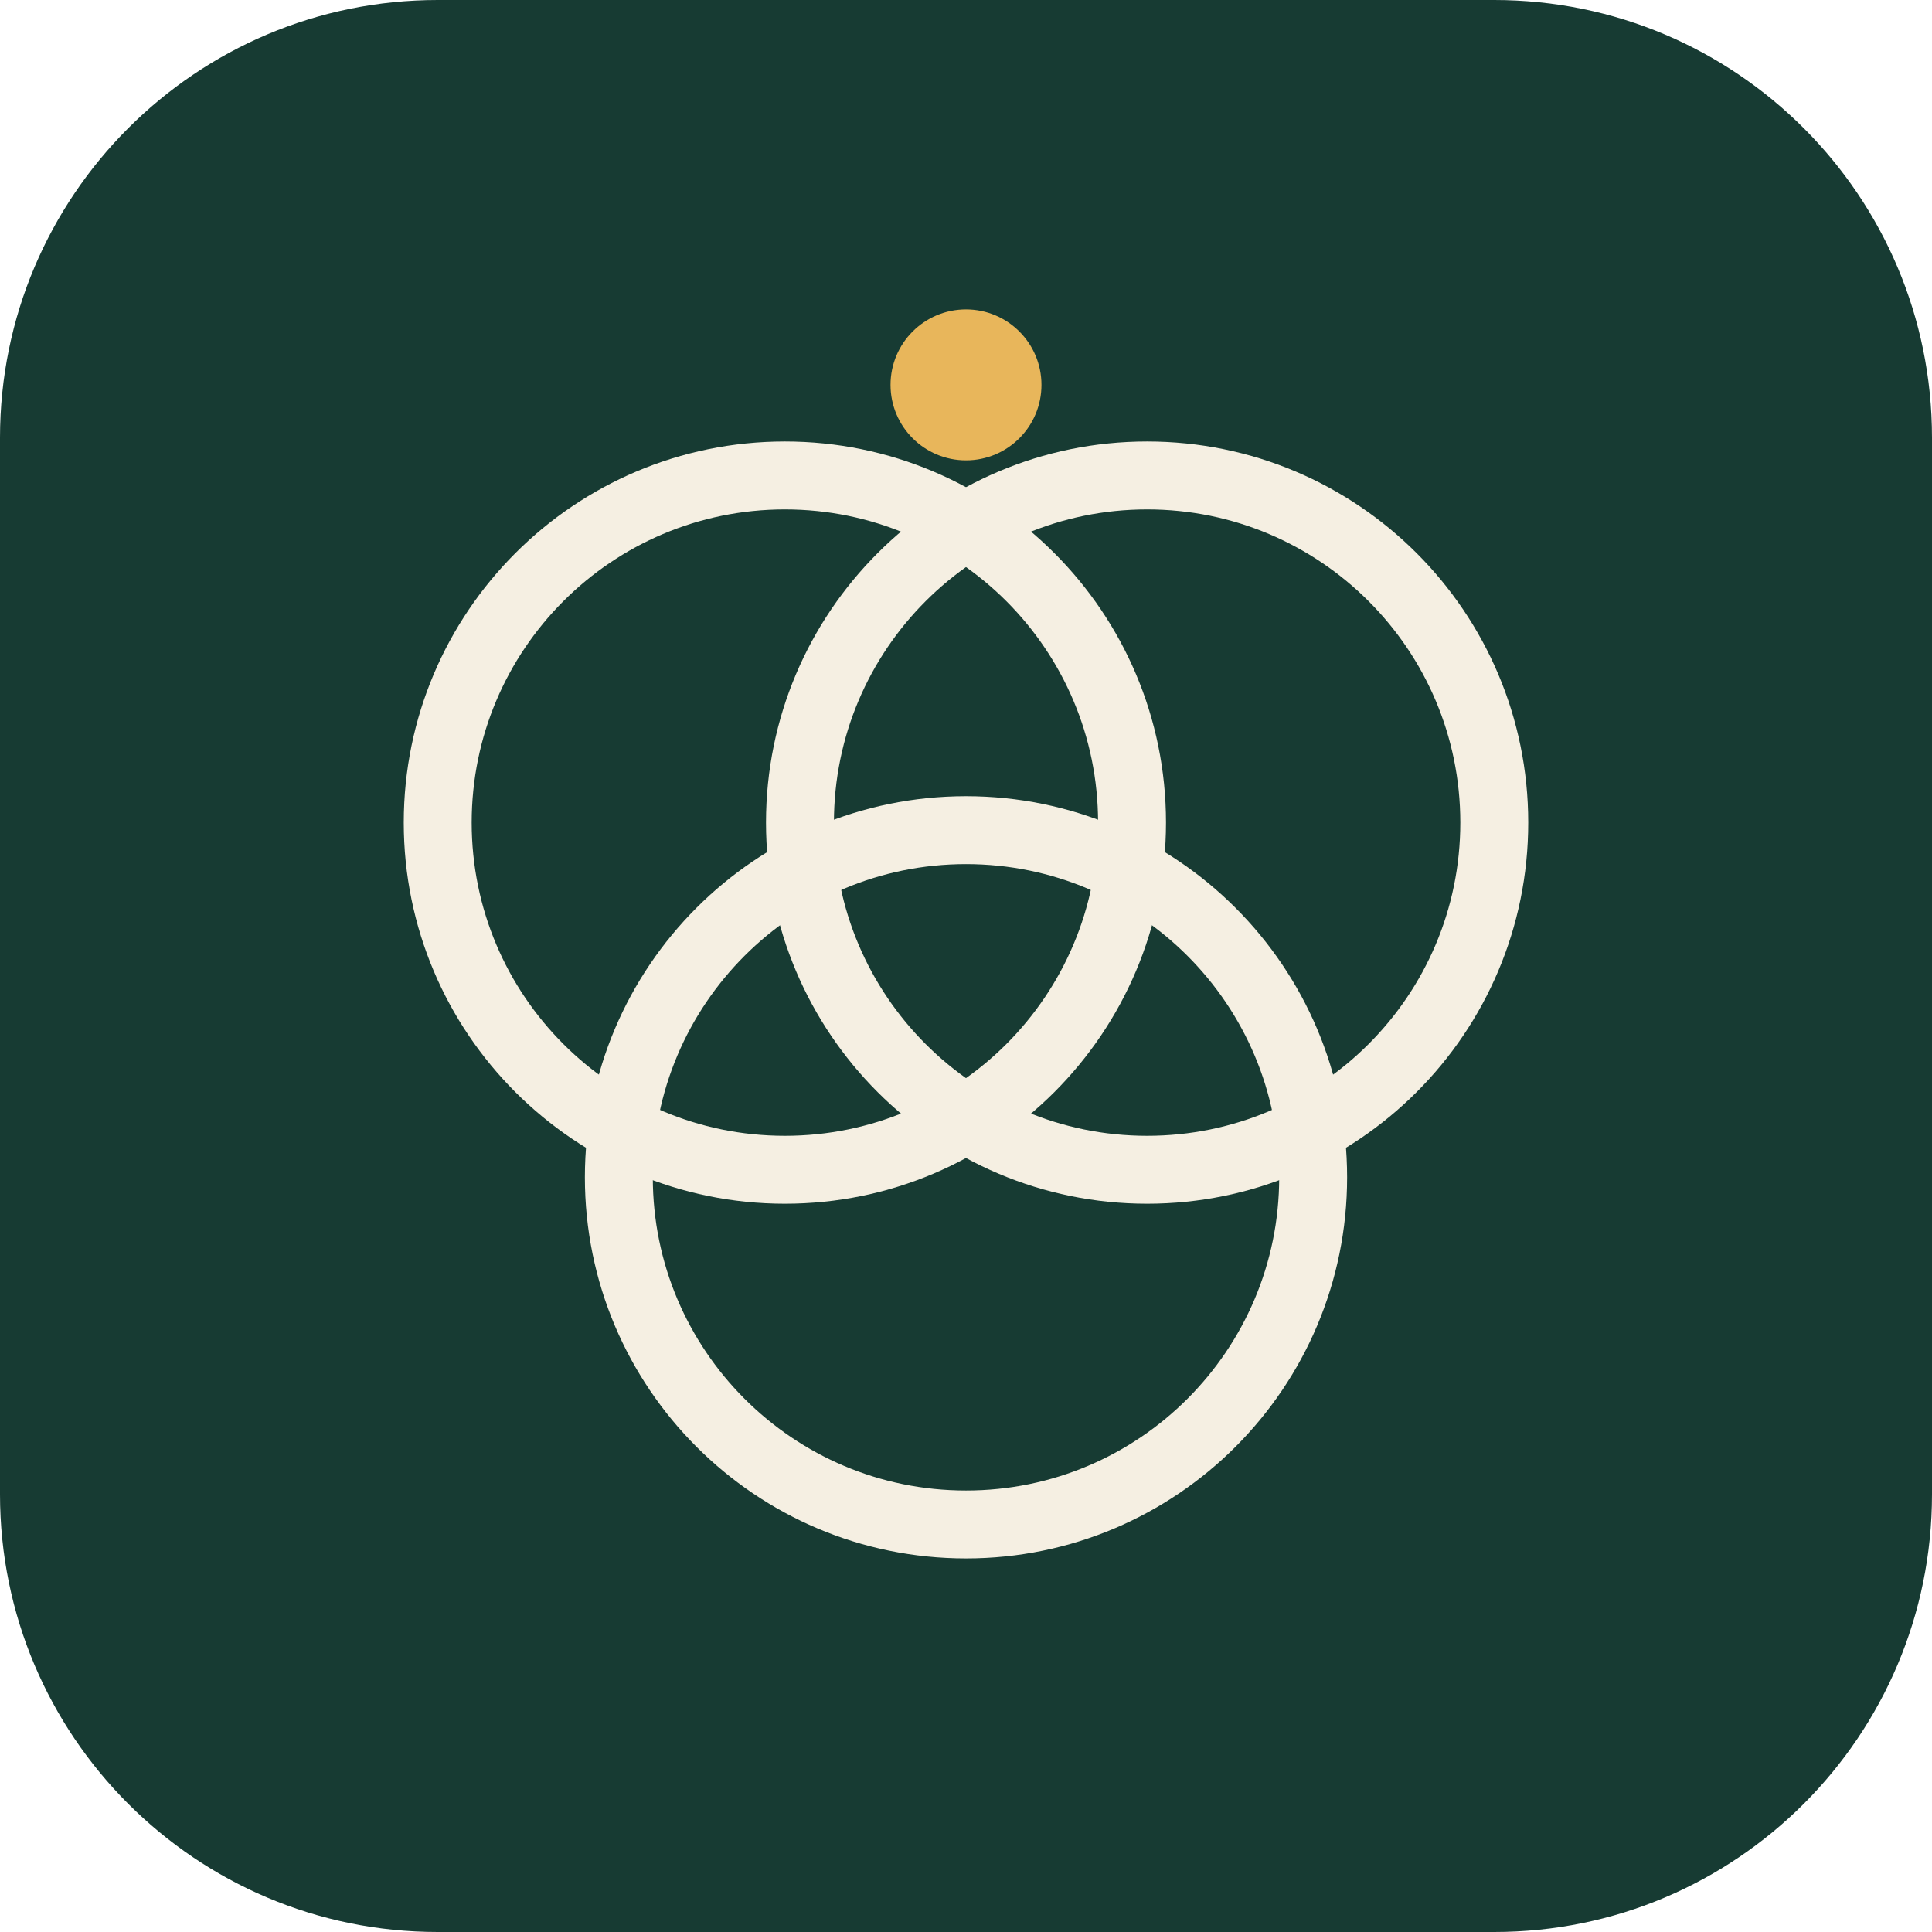
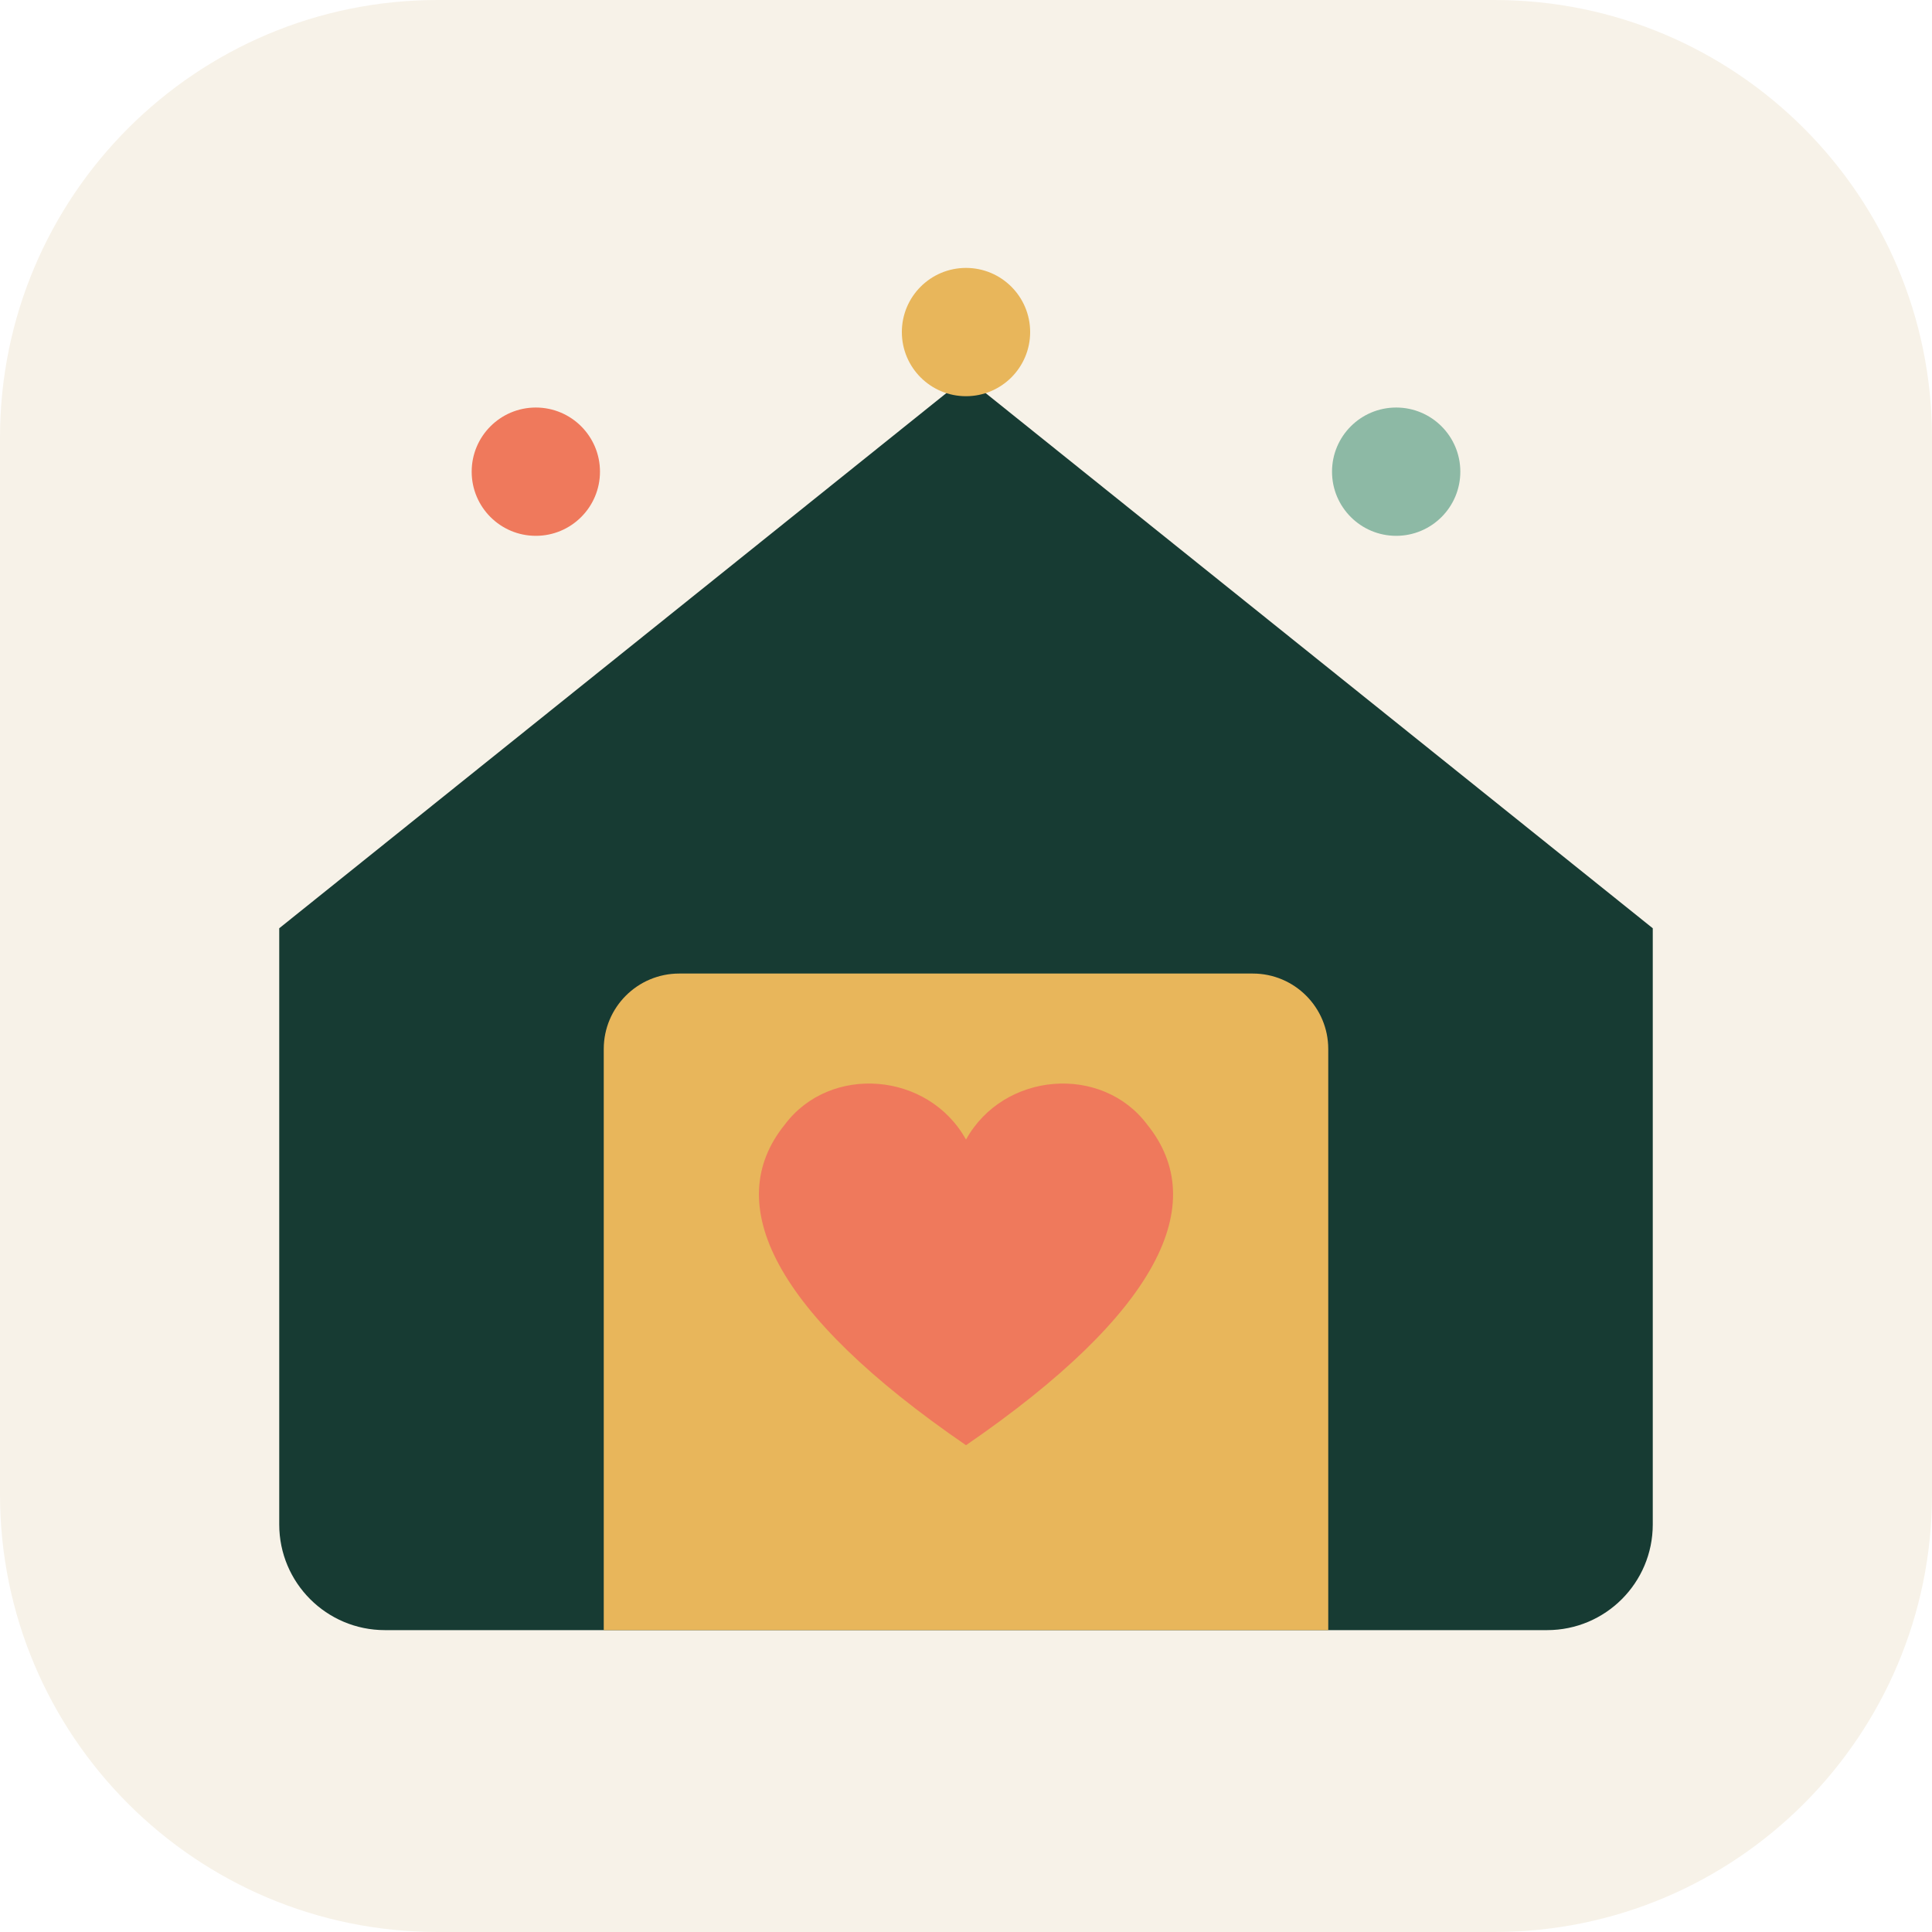
<svg xmlns="http://www.w3.org/2000/svg" viewBox="0 0 512 512">
-   <rect width="512" height="512" rx="116" fill="#173b33" />
-   <g fill="none" stroke="#f5efe2" stroke-width="18">
-     <circle cx="208" cy="218" r="92" />
-     <circle cx="304" cy="218" r="92" />
-     <circle cx="256" cy="312" r="92" />
-   </g>
-   <circle cx="256" cy="102" r="20" fill="#e8b65b" />
+   <rect width="512" height="512" rx="116" fill="#f7f2e8" />
+   <path d="M74 246l182-146 182 146v158a28 28 0 0 1-28 28H102a28 28 0 0 1-28-28z" fill="#173b33" />
+   <path d="M160 432V278a20 20 0 0 1 20-20h152a20 20 0 0 1 20 20v154z" fill="#e8b65b" />
+   <path d="M256 383c-51-35-65-64-48-85 12-16 38-14 48 4 10-18 36-20 48-4 17 21 3 50-48 85z" fill="#ef795c" />
+   <circle cx="142" cy="125" r="17" fill="#ef795c" />
+   <circle cx="256" cy="88" r="17" fill="#e8b65b" />
+   <circle cx="370" cy="125" r="17" fill="#8db9a5" />
</svg>
